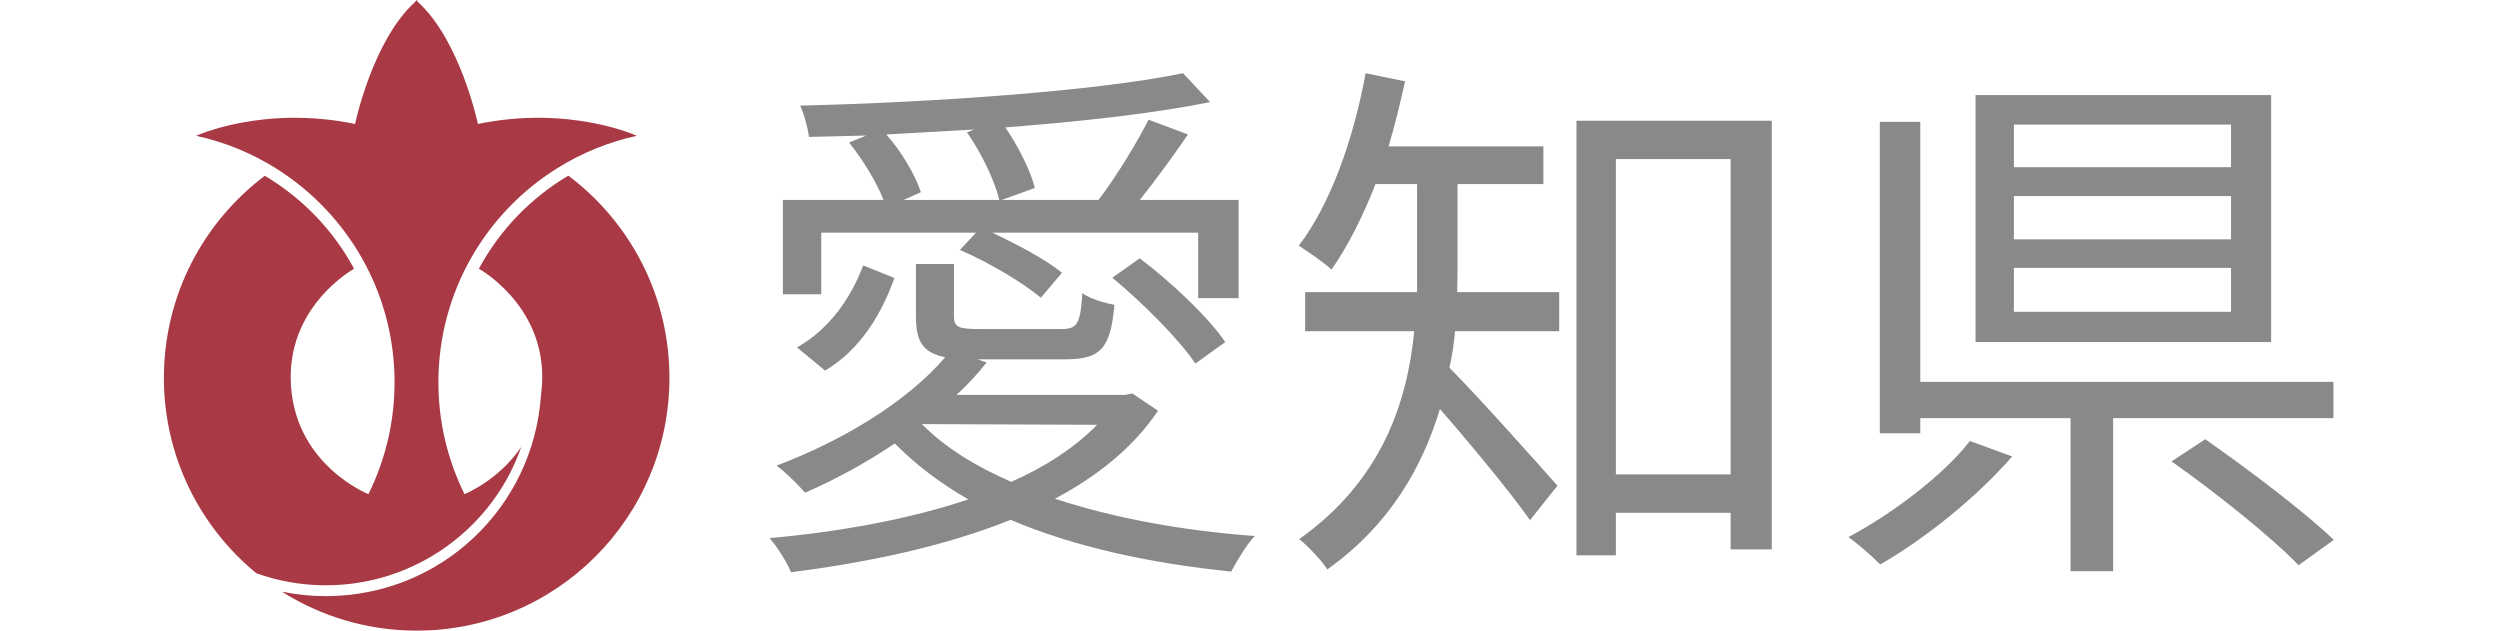
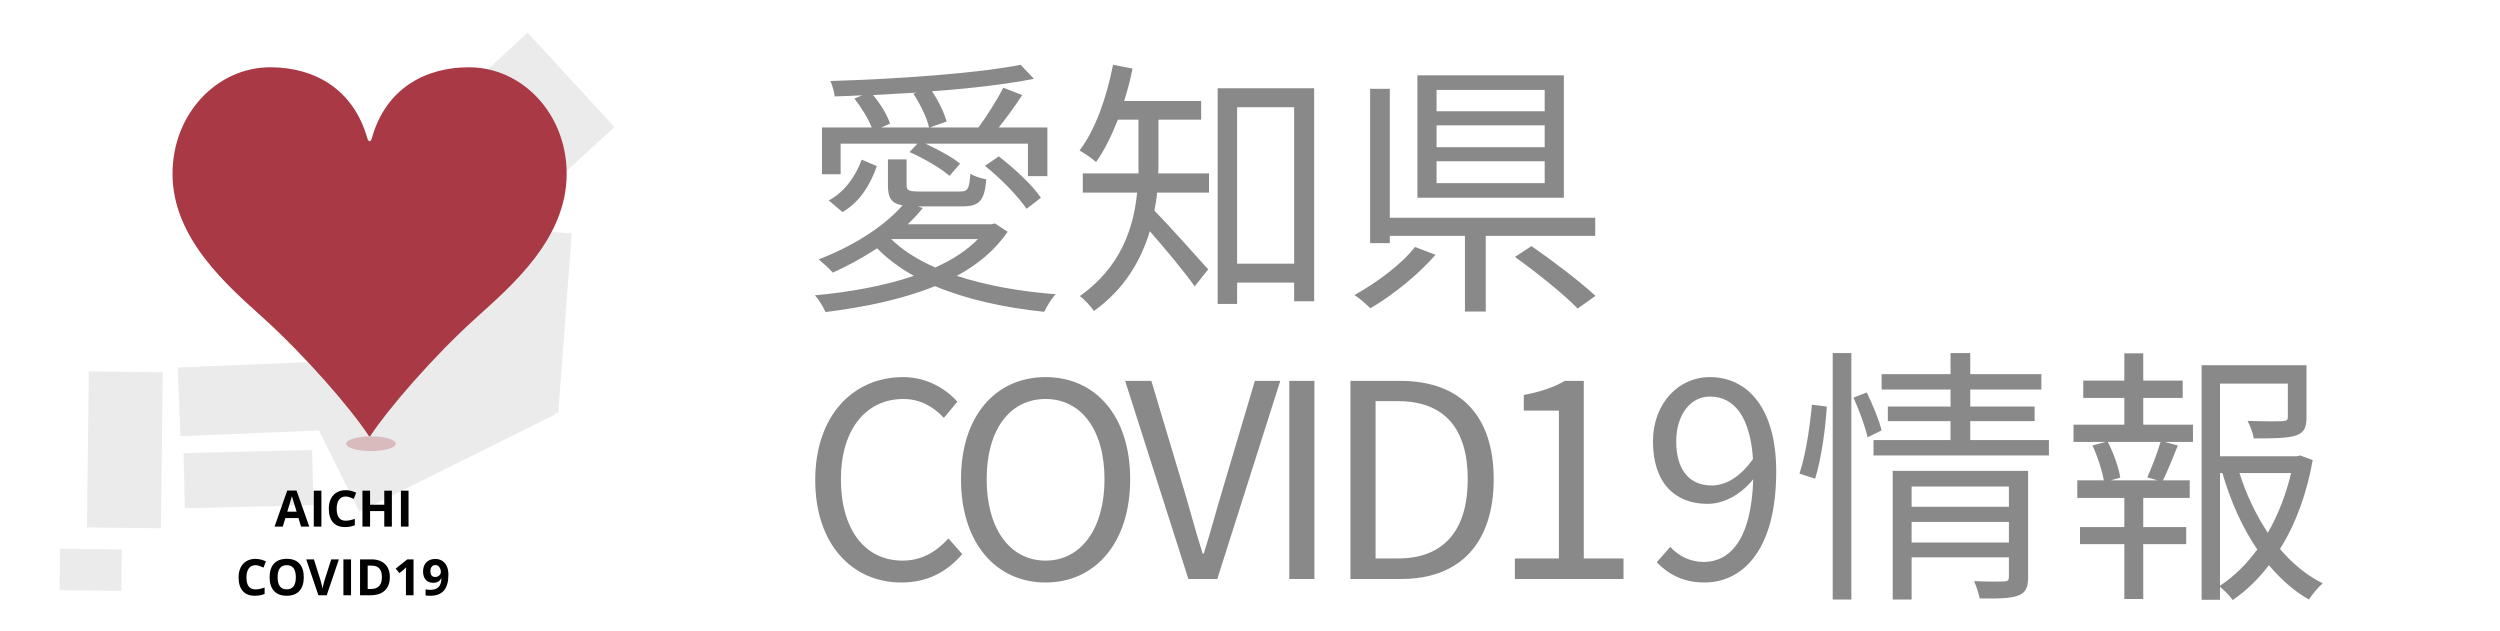
<svg xmlns="http://www.w3.org/2000/svg" style="isolation:isolate" viewBox="0 0 111 28" width="111pt" height="28pt">
  <defs>
-     <clipPath id="_clipPath_N8QHsk1TT2ZvPtGIGjOfb8l6OsZrZ7Yl">
+     <clipPath id="_clipPath_cQPginvTHvv1YsfxSCLPQLx8LdJrPgjj">
      <rect width="111" height="28" />
    </clipPath>
  </defs>
-   <g clip-path="url(#_clipPath_N8QHsk1TT2ZvPtGIGjOfb8l6OsZrZ7Yl)">
-     <text transform="matrix(1,0,0,1,32.87,23.439)" style="font-family:'Noto Sans CJK KR';font-weight:400;font-size:24px;font-style:normal;fill:#898989;stroke:none;">愛知県</text>
-     <g>
-       <path d=" M 25.234 7.799 C 23.564 8.79 22.184 10.218 21.262 11.933 C 21.262 11.933 24.11 13.493 24.076 16.795 C 24.073 17.055 24.053 17.304 24.02 17.542 C 23.682 22.545 19.555 26.468 14.464 26.468 C 13.796 26.468 13.145 26.399 12.515 26.269 C 14.248 27.364 16.299 28 18.5 28 C 24.698 28 29.723 22.975 29.723 16.777 C 29.723 13.106 27.96 9.847 25.234 7.799 L 25.234 7.799 Z " fill="rgb(168,57,69)" />
-       <path d=" M 14.464 25.987 C 18.468 25.987 21.901 23.421 23.146 19.84 C 22.124 21.346 20.625 21.94 20.625 21.94 C 19.883 20.443 19.465 18.756 19.465 16.972 C 19.465 12.956 21.58 9.435 24.756 7.459 C 24.756 7.459 24.756 7.459 24.756 7.459 C 25.823 6.796 27.008 6.304 28.275 6.03 C 28.275 6.03 25.301 4.66 21.219 5.504 C 21.219 5.504 20.441 1.792 18.549 0.082 L 18.49 0 L 18.434 0.082 C 16.542 1.792 15.764 5.504 15.764 5.504 C 11.682 4.66 8.708 6.03 8.708 6.03 C 9.979 6.305 11.167 6.798 12.236 7.464 C 12.236 7.464 12.236 7.464 12.235 7.465 C 15.407 9.441 17.518 12.96 17.518 16.972 C 17.518 18.756 17.1 20.443 16.358 21.94 C 16.358 21.94 12.947 20.591 12.907 16.795 C 12.873 13.493 15.721 11.933 15.721 11.933 C 14.801 10.221 13.424 8.796 11.758 7.805 C 9.037 9.853 7.277 13.109 7.277 16.777 C 7.277 20.272 8.875 23.393 11.379 25.451 C 12.343 25.797 13.381 25.987 14.464 25.987 L 14.464 25.987 Z " fill="rgb(168,57,69)" />
+   <g clip-path="url(#_clipPath_cQPginvTHvv1YsfxSCLPQLx8LdJrPgjj)">
+     <path d=" M 95.796 21.327 L 93.72 21.327 L 94.14 21.207 C 94.08 20.799 93.852 20.127 93.588 19.623 L 95.928 19.623 C 95.796 20.091 95.532 20.763 95.34 21.195 L 95.796 21.327 Z  M 95.16 17.667 L 96.912 17.667 L 96.912 16.899 L 95.16 16.899 L 95.16 15.687 L 94.32 15.687 L 94.32 16.899 L 92.496 16.899 L 92.496 17.667 L 94.32 17.667 L 94.32 18.855 L 92.064 18.855 L 92.064 19.623 L 93.492 19.623 L 92.904 19.779 C 93.132 20.259 93.336 20.895 93.408 21.327 L 92.232 21.327 L 92.232 22.107 L 94.32 22.107 L 94.32 23.403 L 92.352 23.403 L 92.352 24.159 L 94.32 24.159 L 94.32 26.595 L 95.16 26.595 L 95.16 24.159 L 97.068 24.159 L 97.068 23.403 L 95.16 23.403 L 95.16 22.107 L 97.224 22.107 L 97.224 21.327 L 96.036 21.327 C 96.24 20.907 96.48 20.331 96.696 19.779 L 96.12 19.623 L 97.368 19.623 L 97.368 18.855 L 95.16 18.855 L 95.16 17.667 Z  M 98.568 21.003 L 98.676 21.003 C 99.036 22.251 99.552 23.415 100.224 24.399 C 99.756 25.035 99.204 25.587 98.568 26.007 L 98.568 21.003 Z  M 101.724 21.003 C 101.508 21.927 101.16 22.839 100.692 23.655 C 100.164 22.863 99.732 21.951 99.432 21.003 L 101.724 21.003 Z  M 102.132 20.223 L 101.976 20.259 L 98.568 20.259 L 98.568 17.031 L 101.58 17.031 L 101.58 18.507 C 101.58 18.651 101.532 18.687 101.34 18.699 C 101.16 18.711 100.536 18.711 99.792 18.687 C 99.912 18.915 100.032 19.227 100.068 19.467 C 100.98 19.467 101.58 19.455 101.94 19.335 C 102.324 19.203 102.408 18.963 102.408 18.519 L 102.408 16.215 L 97.752 16.215 L 97.752 26.631 L 98.568 26.631 L 98.568 26.055 C 98.772 26.223 99.012 26.463 99.132 26.643 C 99.744 26.223 100.284 25.695 100.74 25.095 C 101.268 25.719 101.856 26.247 102.516 26.619 C 102.66 26.391 102.936 26.067 103.128 25.899 C 102.42 25.551 101.784 25.023 101.232 24.375 C 101.952 23.223 102.432 21.867 102.684 20.427 L 102.132 20.223 Z  M 80.592 21.255 C 80.868 20.367 81.06 18.987 81.108 18.051 L 80.448 17.967 C 80.364 18.915 80.172 20.223 79.896 21.027 L 80.592 21.255 Z  M 81.372 26.619 L 82.2 26.619 L 82.2 15.675 L 81.372 15.675 L 81.372 26.619 Z  M 82.296 17.655 C 82.548 18.219 82.824 18.963 82.92 19.419 L 83.544 19.107 C 83.436 18.675 83.148 17.955 82.884 17.427 L 82.296 17.655 Z  M 84.876 24.087 L 84.876 23.175 L 89.196 23.175 L 89.196 24.087 L 84.876 24.087 Z  M 89.196 21.603 L 89.196 22.503 L 84.876 22.503 L 84.876 21.603 L 89.196 21.603 Z  M 90.048 20.907 L 84.036 20.907 L 84.036 26.619 L 84.876 26.619 L 84.876 24.747 L 89.196 24.747 L 89.196 25.611 C 89.196 25.767 89.136 25.815 88.968 25.815 C 88.824 25.827 88.248 25.827 87.648 25.803 C 87.756 26.031 87.852 26.355 87.9 26.571 C 88.752 26.583 89.28 26.571 89.616 26.439 C 89.952 26.307 90.048 26.079 90.048 25.623 L 90.048 20.907 Z  M 87.48 19.539 L 87.48 18.699 L 90.336 18.699 L 90.336 18.051 L 87.48 18.051 L 87.48 17.295 L 90.636 17.295 L 90.636 16.611 L 87.48 16.611 L 87.48 15.675 L 86.604 15.675 L 86.604 16.611 L 83.544 16.611 L 83.544 17.295 L 86.604 17.295 L 86.604 18.051 L 83.82 18.051 L 83.82 18.699 L 86.604 18.699 L 86.604 19.539 L 83.184 19.539 L 83.184 20.223 L 90.972 20.223 L 90.972 19.539 L 87.48 19.539 Z  M 67.26 25.707 L 72.084 25.707 L 72.084 24.795 L 70.32 24.795 L 70.32 16.911 L 69.48 16.911 C 69 17.187 68.436 17.391 67.656 17.535 L 67.656 18.231 L 69.216 18.231 L 69.216 24.795 L 67.26 24.795 L 67.26 25.707 Z  M 75.996 21.555 C 74.952 21.555 74.424 20.787 74.424 19.599 C 74.424 18.399 75.072 17.607 75.912 17.607 C 77.04 17.607 77.712 18.567 77.832 20.379 C 77.244 21.219 76.584 21.555 75.996 21.555 Z  M 73.56 24.963 C 74.052 25.479 74.724 25.863 75.672 25.863 C 77.328 25.863 78.864 24.495 78.864 20.931 C 78.864 18.135 77.604 16.743 75.912 16.743 C 74.544 16.743 73.392 17.895 73.392 19.599 C 73.392 21.423 74.352 22.371 75.816 22.371 C 76.56 22.371 77.316 21.939 77.844 21.279 C 77.76 24.015 76.776 24.951 75.636 24.951 C 75.072 24.951 74.532 24.699 74.16 24.279 L 73.56 24.963 Z  M 40.024 25.863 C 41.164 25.863 42.028 25.407 42.724 24.603 L 42.112 23.907 C 41.548 24.519 40.912 24.891 40.072 24.891 C 38.392 24.891 37.336 23.499 37.336 21.279 C 37.336 19.083 38.44 17.715 40.108 17.715 C 40.864 17.715 41.452 18.063 41.908 18.555 L 42.508 17.835 C 42.004 17.271 41.164 16.743 40.096 16.743 C 37.864 16.743 36.196 18.471 36.196 21.315 C 36.196 24.171 37.84 25.863 40.024 25.863 Z  M 46.424 25.863 C 48.632 25.863 50.18 24.099 50.18 21.279 C 50.18 18.459 48.632 16.743 46.424 16.743 C 44.216 16.743 42.668 18.459 42.668 21.279 C 42.668 24.099 44.216 25.863 46.424 25.863 Z  M 46.424 24.891 C 44.84 24.891 43.808 23.475 43.808 21.279 C 43.808 19.071 44.84 17.715 46.424 17.715 C 47.996 17.715 49.04 19.071 49.04 21.279 C 49.04 23.475 47.996 24.891 46.424 24.891 Z  M 52.764 25.707 L 54.048 25.707 L 56.844 16.911 L 55.716 16.911 L 54.3 21.675 C 53.988 22.707 53.772 23.547 53.448 24.579 L 53.4 24.579 C 53.064 23.547 52.86 22.707 52.548 21.675 L 51.12 16.911 L 49.956 16.911 L 52.764 25.707 Z  M 57.244 25.707 L 58.36 25.707 L 58.36 16.911 L 57.244 16.911 L 57.244 25.707 Z  M 59.96 25.707 L 62.216 25.707 C 64.868 25.707 66.32 24.063 66.32 21.279 C 66.32 18.483 64.868 16.911 62.168 16.911 L 59.96 16.911 L 59.96 25.707 Z  M 61.076 24.795 L 61.076 17.811 L 62.072 17.811 C 64.148 17.811 65.168 19.047 65.168 21.279 C 65.168 23.499 64.148 24.795 62.072 24.795 L 61.076 24.795 Z  M 68.584 4.94 L 63.784 4.94 L 63.784 3.992 L 68.584 3.992 L 68.584 4.94 Z  M 68.584 6.536 L 63.784 6.536 L 63.784 5.564 L 68.584 5.564 L 68.584 6.536 Z  M 68.584 8.132 L 63.784 8.132 L 63.784 7.16 L 68.584 7.16 L 68.584 8.132 Z  M 69.436 3.344 L 62.932 3.344 L 62.932 8.78 L 69.436 8.78 L 69.436 3.344 Z  M 62.824 10.964 C 62.26 11.708 61.12 12.56 60.136 13.1 C 60.352 13.232 60.664 13.508 60.844 13.688 C 61.852 13.1 62.992 12.176 63.736 11.312 L 62.824 10.964 Z  M 70.828 10.472 L 70.828 9.668 L 61.708 9.668 L 61.708 3.944 L 60.832 3.944 L 60.832 10.796 L 61.708 10.796 L 61.708 10.472 L 65.044 10.472 L 65.044 13.832 L 65.968 13.832 L 65.968 10.472 L 70.828 10.472 Z  M 67.264 11.408 C 68.224 12.092 69.46 13.088 70.048 13.7 L 70.84 13.136 C 70.192 12.536 68.944 11.576 67.996 10.928 L 67.264 11.408 Z  M 51.436 5.312 L 53.332 5.312 L 53.332 4.484 L 49.912 4.484 C 50.056 4.028 50.188 3.548 50.284 3.044 L 49.42 2.876 C 49.132 4.328 48.64 5.756 47.932 6.68 C 48.136 6.8 48.508 7.04 48.664 7.196 C 49.036 6.68 49.348 6.032 49.636 5.312 L 50.548 5.312 L 50.548 7.28 C 50.548 7.412 50.548 7.556 50.548 7.7 L 48.076 7.7 L 48.076 8.552 L 50.488 8.552 C 50.332 10.124 49.768 11.852 47.944 13.148 C 48.136 13.28 48.448 13.616 48.568 13.808 C 49.936 12.836 50.668 11.54 51.052 10.268 C 51.7 11 52.636 12.128 53.044 12.716 L 53.644 11.96 C 53.272 11.54 51.82 9.92 51.256 9.356 C 51.304 9.092 51.352 8.816 51.376 8.552 L 53.68 8.552 L 53.68 7.7 L 51.424 7.7 C 51.436 7.556 51.436 7.412 51.436 7.292 L 51.436 5.312 Z  M 54.928 11.708 L 54.928 4.76 L 57.46 4.76 L 57.46 11.708 L 54.928 11.708 Z  M 54.064 3.92 L 54.064 13.496 L 54.928 13.496 L 54.928 12.548 L 57.46 12.548 L 57.46 13.376 L 58.348 13.376 L 58.348 3.92 L 54.064 3.92 Z  M 40.552 4.16 C 40.864 4.628 41.164 5.252 41.248 5.66 L 39.124 5.66 L 39.52 5.492 C 39.4 5.12 39.1 4.616 38.764 4.22 C 39.4 4.184 40.048 4.148 40.696 4.112 L 40.552 4.16 Z  M 37.324 6.38 L 40.732 6.38 L 40.384 6.752 C 41.02 7.028 41.788 7.484 42.16 7.808 L 42.628 7.268 C 42.292 6.98 41.656 6.644 41.092 6.38 L 45.64 6.38 L 45.64 7.82 L 46.504 7.82 L 46.504 5.66 L 44.344 5.66 C 44.692 5.228 45.064 4.712 45.388 4.22 L 44.548 3.896 C 44.284 4.412 43.804 5.168 43.444 5.66 L 41.284 5.66 L 42.028 5.396 C 41.932 5.024 41.68 4.496 41.38 4.052 C 43.072 3.932 44.68 3.74 45.904 3.5 L 45.316 2.876 C 43.384 3.26 39.796 3.512 36.868 3.596 C 36.952 3.764 37.036 4.076 37.06 4.28 C 37.456 4.268 37.864 4.256 38.284 4.232 L 37.936 4.376 C 38.236 4.76 38.56 5.276 38.704 5.66 L 36.496 5.66 L 36.496 7.736 L 37.324 7.736 L 37.324 6.38 Z  M 43.732 7.364 C 44.428 7.916 45.22 8.732 45.58 9.272 L 46.216 8.78 C 45.856 8.24 45.04 7.472 44.344 6.944 L 43.732 7.364 Z  M 37.408 9.416 C 38.212 8.948 38.656 8.156 38.932 7.376 L 38.26 7.088 C 37.996 7.808 37.516 8.516 36.796 8.9 L 37.408 9.416 Z  M 43.42 10.616 C 42.928 11.12 42.28 11.54 41.524 11.876 C 40.732 11.528 40.072 11.108 39.568 10.616 L 43.42 10.616 Z  M 44.176 9.92 L 44.032 9.956 L 40.3 9.956 C 40.552 9.728 40.768 9.488 40.972 9.236 L 40.756 9.164 L 42.7 9.164 C 43.48 9.164 43.708 8.936 43.792 7.964 C 43.564 7.916 43.252 7.832 43.084 7.712 C 43.036 8.42 42.964 8.504 42.592 8.504 L 40.84 8.504 C 40.336 8.504 40.252 8.456 40.252 8.216 L 40.252 7.076 L 39.424 7.076 L 39.424 8.228 C 39.424 8.78 39.568 9.032 40.072 9.116 C 39.196 10.124 37.756 10.976 36.352 11.516 C 36.52 11.66 36.844 11.948 36.976 12.104 C 37.624 11.816 38.308 11.444 38.944 11.024 C 39.4 11.492 39.952 11.9 40.576 12.248 C 39.268 12.692 37.744 12.968 36.184 13.112 C 36.352 13.292 36.568 13.652 36.652 13.856 C 38.368 13.64 40.072 13.292 41.512 12.704 C 42.916 13.292 44.596 13.664 46.36 13.844 C 46.48 13.616 46.684 13.244 46.876 13.064 C 45.28 12.944 43.768 12.668 42.484 12.248 C 43.42 11.744 44.188 11.096 44.74 10.292 L 44.176 9.92 Z " fill="rgb(137,137,137)" />
+     <clipPath id="_clipPath_GQtBA0ENcCdgwGMioIfUK3ABNss9TCpp">
+       <rect x="1.5" y="0" width="28" height="28" transform="matrix(1,0,0,1,0,0)" fill="rgb(255,255,255)" />
+     </clipPath>
+     <g clip-path="url(#_clipPath_GQtBA0ENcCdgwGMioIfUK3ABNss9TCpp)">
+       <g>
+         <rect x="20.342" y="2.595" width="5.693" height="5.88" transform="matrix(0.677,0.736,-0.736,0.677,11.564,-15.279)" fill="rgb(235,235,235)" />
+         <rect x="20.719" y="10.19" width="4.377" height="8.004" transform="matrix(0.997,0.075,-0.075,0.997,1.129,-1.678)" fill="rgb(235,235,235)" />
+         <rect x="15.994" y="12.996" width="5.984" height="9.736" transform="matrix(0.445,0.896,-0.896,0.445,26.541,-7.086)" fill="rgb(235,235,235)" />
+         <rect x="10.381" y="13.718" width="3.051" height="7.925" transform="matrix(0.041,0.999,-0.999,0.041,29.084,5.059)" fill="rgb(235,235,235)" />
+         <rect x="9.814" y="18.417" width="2.449" height="5.707" transform="matrix(0.024,1,-1,0.024,32.038,9.724)" fill="rgb(235,235,235)" />
+         <rect x="3.901" y="16.508" width="3.284" height="6.926" transform="matrix(1,0.012,-0.012,1,0.24,-0.065)" fill="rgb(235,235,235)" />
+         <rect x="2.656" y="24.379" width="2.743" height="1.839" transform="matrix(1,0.012,-0.012,1,0.304,-0.047)" fill="rgb(235,235,235)" />
+         <g>
+           <path d=" M 16.514 6.129 C 16.493 6.188 16.472 6.266 16.41 6.266 C 16.348 6.266 16.327 6.188 16.306 6.129 C 15.683 3.949 13.958 2.987 12.004 2.987 C 9.634 2.987 7.66 5.049 7.66 7.719 C 7.66 10.606 10.133 12.707 11.692 14.121 C 13.583 15.829 15.599 18.166 16.368 19.345 C 16.389 19.384 16.431 19.384 16.452 19.345 C 17.221 18.166 19.237 15.829 21.128 14.121 C 22.687 12.707 25.16 10.626 25.16 7.719 C 25.16 5.049 23.186 2.987 20.816 2.987 C 18.863 2.987 17.117 3.949 16.514 6.129 Z " fill="rgb(168,57,69)" />
+         </g>
+         <g style="opacity:0.52;">
+           <g opacity="0.52">
+             <ellipse vector-effect="non-scaling-stroke" cx="16.471" cy="19.701" rx="1.102" ry="0.327" fill="rgb(168,57,69)" />
+           </g>
+         </g>
+         <text transform="matrix(0.093,0,0,0.093,12.191,23.38)" style="font-family:'Open Sans';font-weight:700;font-size:24px;font-style:normal;font-variant-ligatures:none;fill:[Object GRGBColor];stroke:none;">AICHI</text>
+         <text transform="matrix(0.093,0,0,0.093,10.464,26.43)" style="font-family:'Open Sans';font-weight:700;font-size:24px;font-style:normal;font-variant-ligatures:none;fill:[Object GRGBColor];stroke:none;">COVID19</text>
+       </g>
    </g>
  </g>
</svg>
